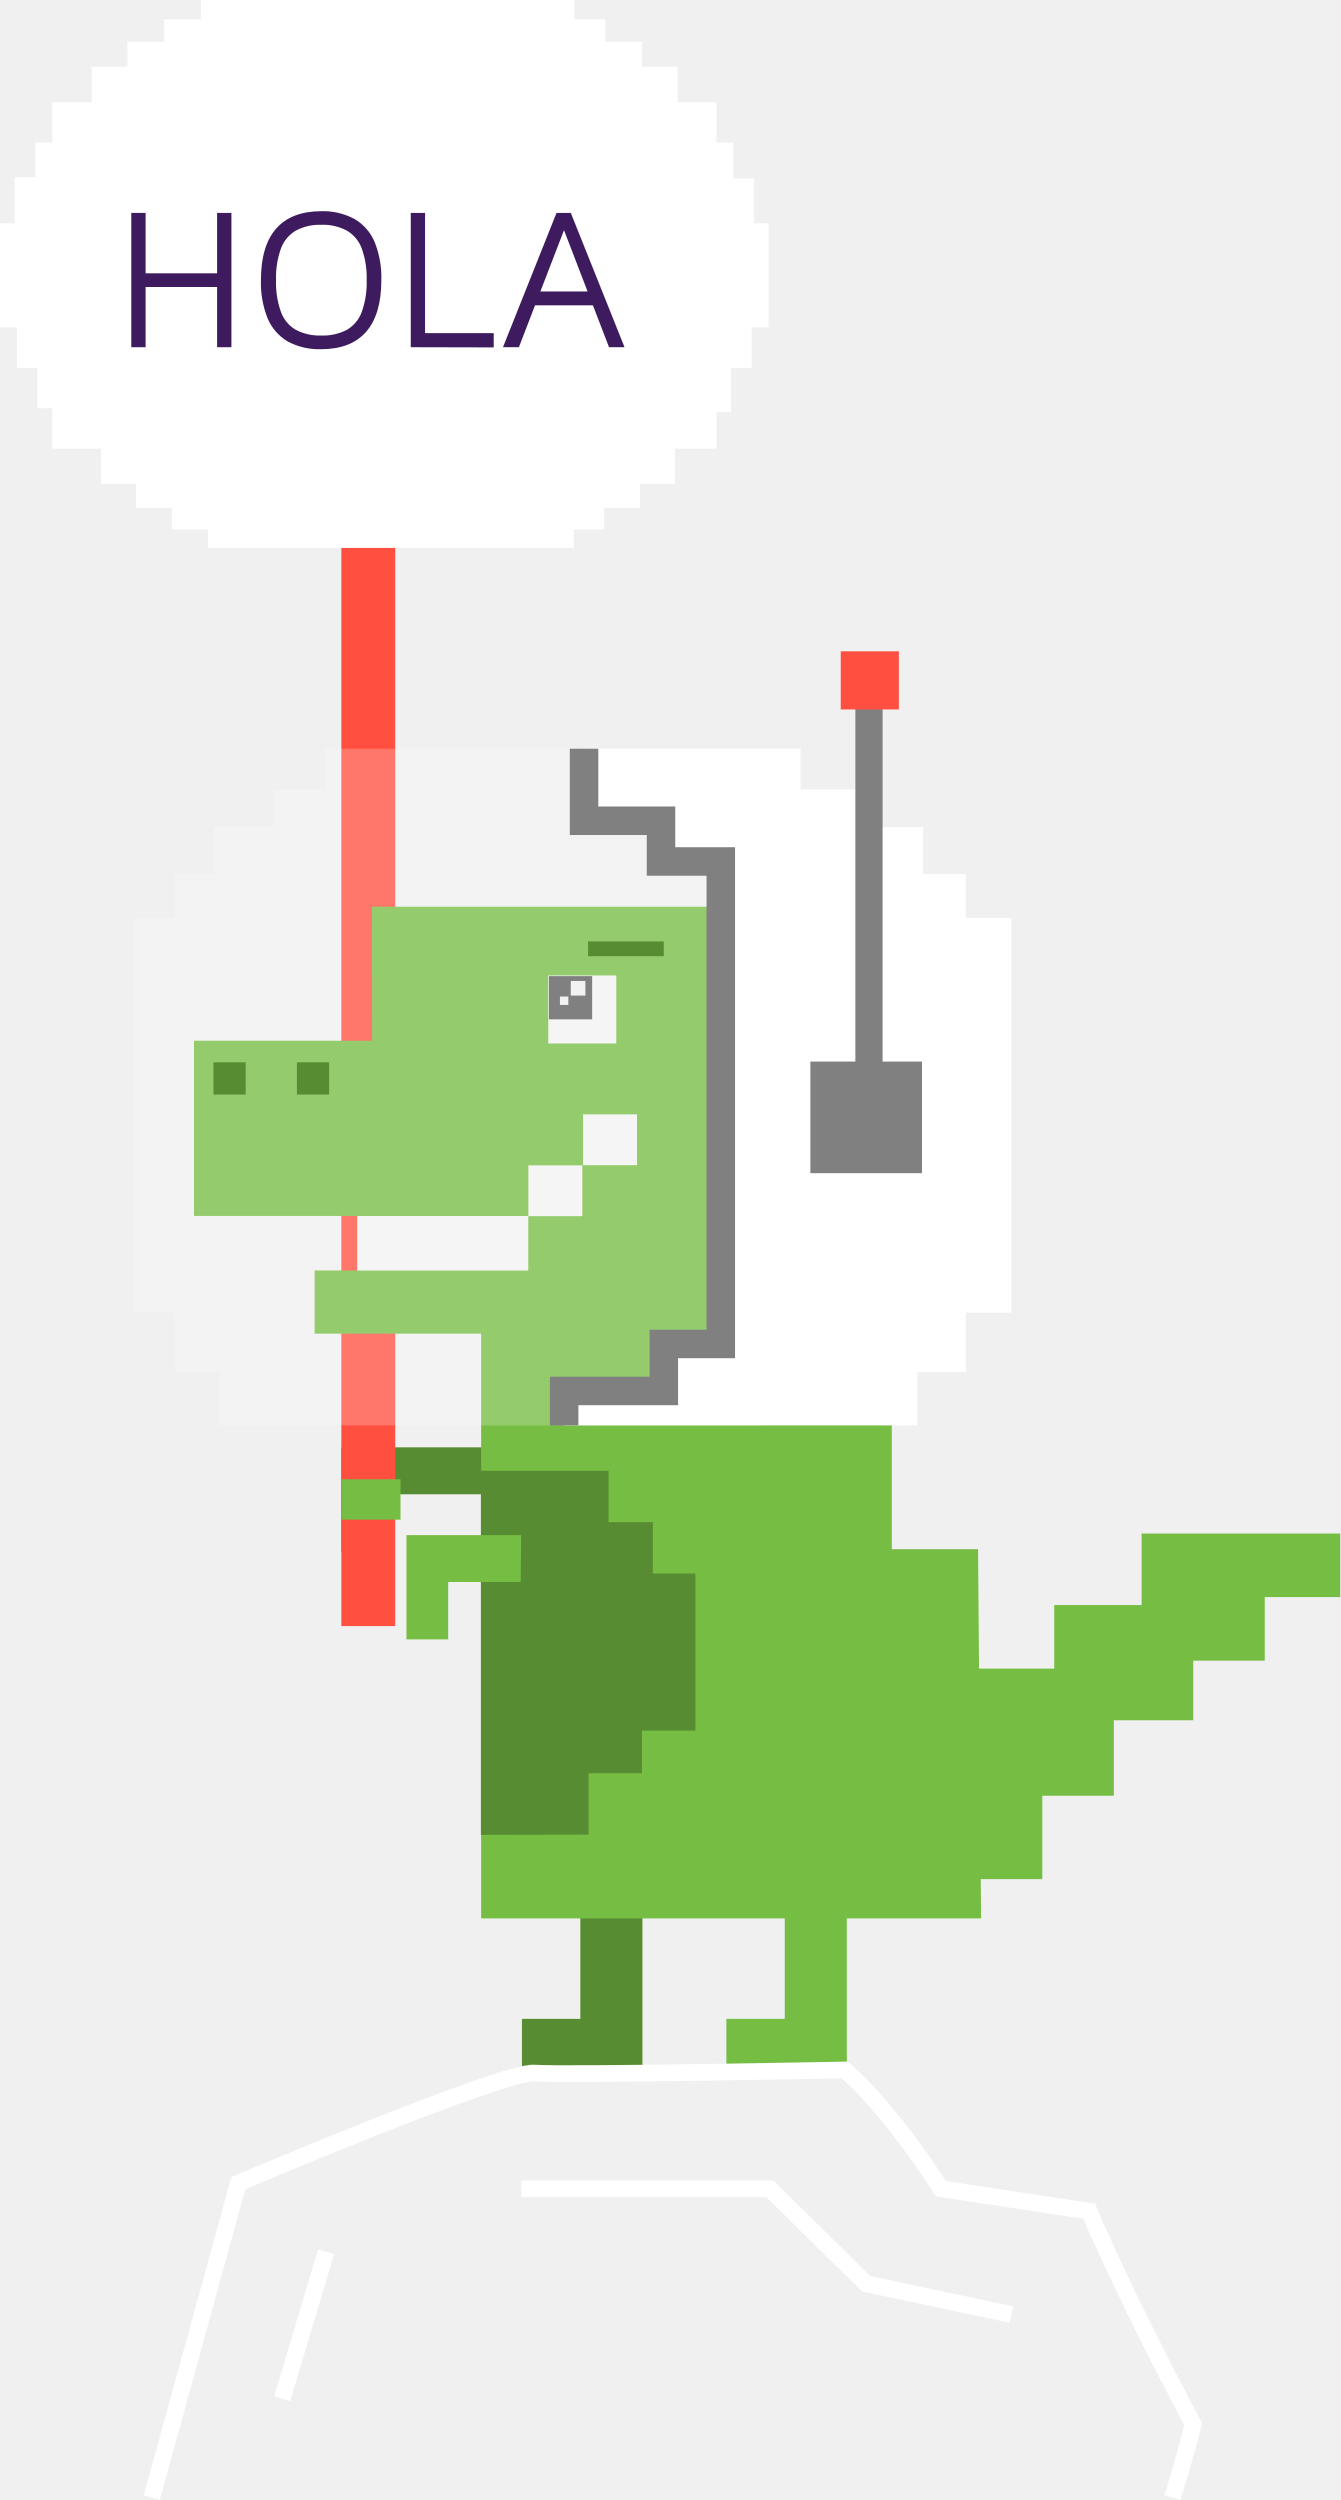
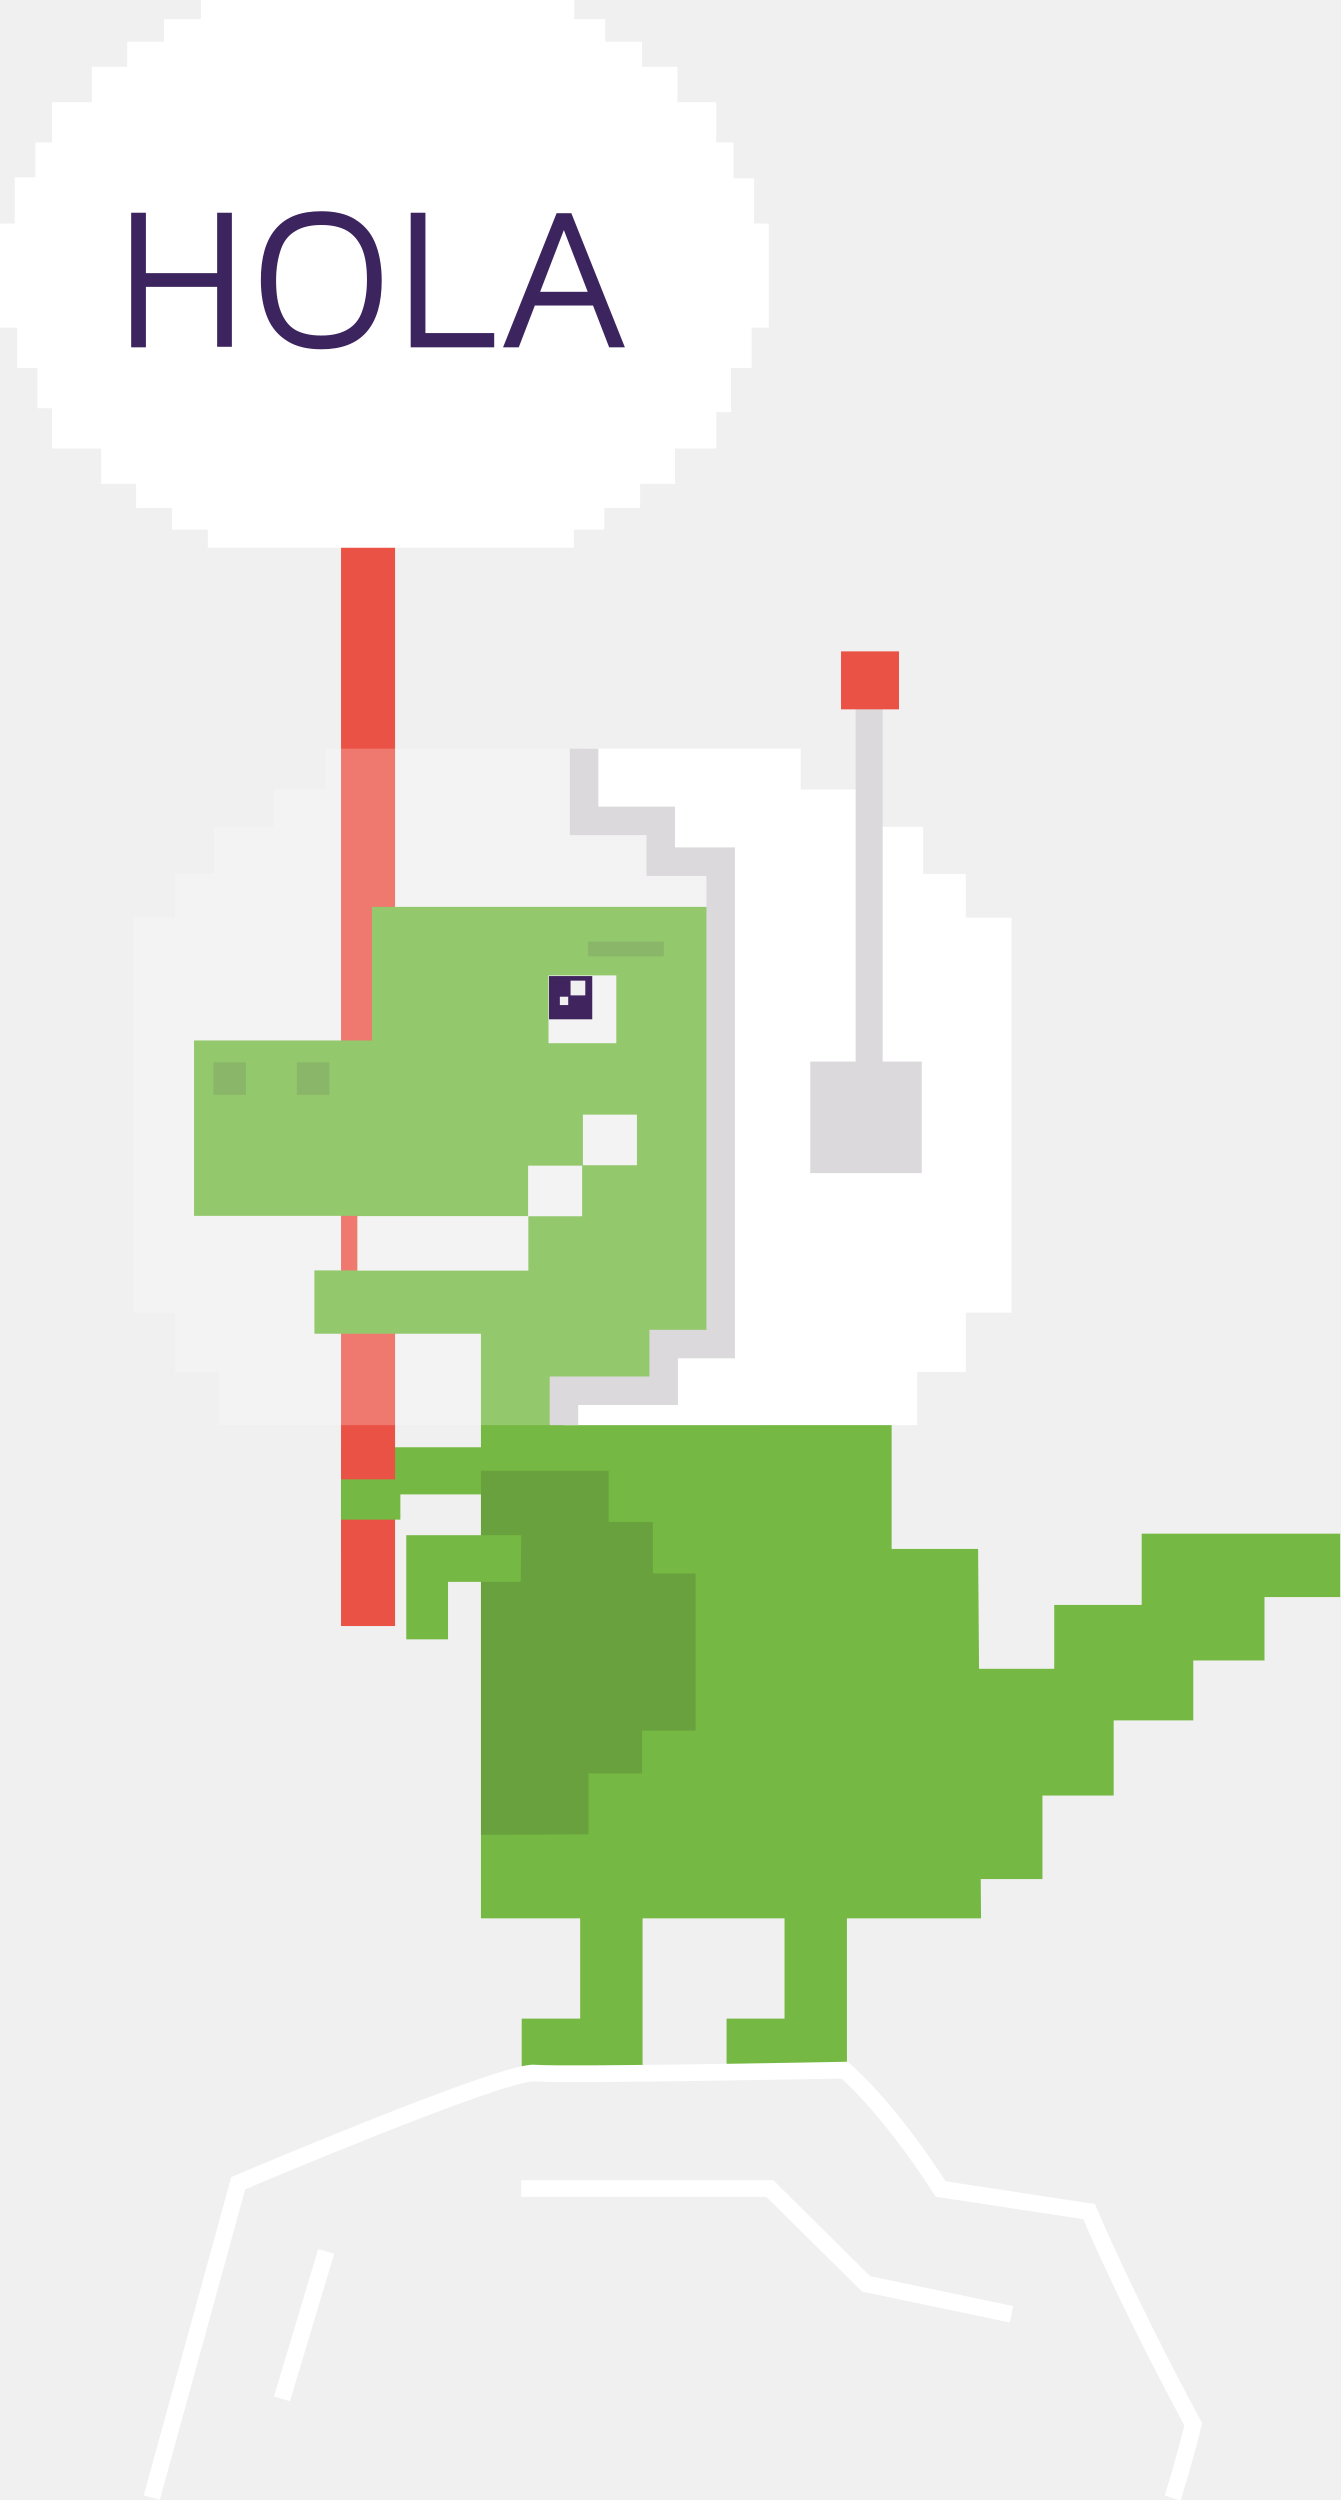
- <svg xmlns="http://www.w3.org/2000/svg" viewBox="0 0 281.12 524.39">
-   <defs>
-     <style>.cls-1{fill:#588c32;}.cls-2{fill:#ff4f40;}.cls-3{fill:#76bd43;}.cls-4{fill:#f2f2f2;}.cls-5,.cls-6{fill:#fff;}.cls-6{opacity:0.22;}.cls-10,.cls-7{fill:none;stroke-miterlimit:10;}.cls-7{stroke:gray;stroke-width:5.98px;}.cls-8{fill:gray;}.cls-9{fill:#3d1b5e;}.cls-10{stroke:#fff;stroke-width:3.5px;}</style>
-   </defs>
-   <g id="Capa_2" data-name="Capa 2">
-     <g id="Capa_1-2" data-name="Capa 1">
-       <g id="_Grupo_" data-name="&lt;Grupo&gt;">
-         <g id="_Grupo_2" data-name="&lt;Grupo&gt;">
-           <polygon class="cls-1" points="118.93 303.58 71.59 303.58 71.59 325.46 81.4 325.46 81.4 313.43 118.81 313.43 118.93 303.58" />
-           <rect class="cls-2" x="71.59" y="76.88" width="11.3" height="264.2" transform="translate(154.49 417.96) rotate(-180)" />
-           <g id="_Grupo_3" data-name="&lt;Grupo&gt;">
-             <polygon class="cls-1" points="134.75 373.97 134.75 434.19 109.48 434.19 109.48 423.47 121.73 423.47 121.73 374.73 134.75 373.97" />
-             <polygon class="cls-3" points="205.79 402.39 100.92 402.39 100.92 279.74 65.99 279.74 65.99 266.49 75.02 266.49 75.02 255.05 40.69 255.05 40.69 218.3 78.05 218.3 78.03 190.19 150.92 190.19 150.92 217.7 162.37 217.7 162.37 264.08 175.02 264.08 175.02 278.54 187.06 278.54 187.06 324.96 205.15 324.96 205.79 402.39" />
-             <rect class="cls-4" x="115.01" y="204.6" width="14.27" height="14.27" transform="translate(244.28 423.48) rotate(-180)" />
-             <rect class="cls-4" x="110.84" y="244.45" width="11.32" height="10.66" transform="translate(232.99 499.55) rotate(-180)" />
-             <rect class="cls-4" x="122.3" y="233.74" width="11.32" height="10.66" transform="translate(255.92 478.14) rotate(-180)" />
-             <rect class="cls-4" x="74.93" y="255.07" width="35.88" height="11.45" transform="translate(185.74 521.58) rotate(-180)" />
-           </g>
-           <polygon class="cls-5" points="122.51 157.05 167.93 157.05 167.93 165.59 179.88 165.59 179.88 173.47 193.62 173.47 193.62 183.33 202.59 183.33 202.59 192.53 212.15 192.53 212.15 275.33 202.59 275.33 202.59 287.82 192.43 287.82 192.43 298.99 118.33 298.99 118.33 291.76 139.24 291.76 139.24 281.9 151.19 281.9 151.19 180.7 138.65 180.7 138.65 172.16 122.51 172.16 122.51 157.05" />
-           <polyline class="cls-6" points="161.46 157.05 68.29 157.05 68.29 165.59 57.41 165.59 57.41 173.47 44.89 173.47 44.89 183.33 36.73 183.33 36.73 192.53 28.02 192.53 28.02 275.33 36.73 275.33 36.73 287.82 45.98 287.82 45.98 298.99 159.68 298.99" />
-           <polyline class="cls-7" points="122.51 157.05 122.51 172.16 138.65 172.16 138.65 180.7 151.19 180.7 151.19 281.9 139.24 281.9 139.24 291.76 118.33 291.76 118.33 298.99" />
-           <rect class="cls-1" x="62.28" y="222.84" width="6.76" height="6.76" transform="translate(131.32 452.43) rotate(-180)" />
-           <rect class="cls-1" x="44.77" y="222.84" width="6.76" height="6.76" transform="translate(96.3 452.43) rotate(-180)" />
-           <rect class="cls-1" x="123.35" y="197.47" width="15.88" height="3.1" transform="translate(262.58 398.04) rotate(-180)" />
-           <rect class="cls-8" x="169.99" y="222.68" width="23.41" height="23.41" transform="translate(363.38 468.76) rotate(-180)" />
-           <rect class="cls-8" x="179.43" y="148.26" width="5.71" height="78.34" transform="translate(364.56 374.86) rotate(-180)" />
-           <rect class="cls-2" x="176.35" y="136.62" width="12.19" height="12.19" transform="translate(364.89 285.43) rotate(-180)" />
-           <rect class="cls-8" x="115.13" y="204.75" width="9.07" height="9.07" transform="translate(239.34 418.57) rotate(-180)" />
-           <rect class="cls-4" x="119.72" y="205.75" width="3.07" height="3.07" transform="translate(242.51 414.58) rotate(-180)" />
-           <rect class="cls-4" x="117.45" y="209.02" width="1.76" height="1.76" transform="translate(236.66 419.81) rotate(-180)" />
-           <polygon class="cls-3" points="177.63 373.97 177.63 434.19 152.36 434.19 152.36 423.47 164.61 423.47 164.61 374.73 177.63 373.97" />
-           <polygon class="cls-3" points="192.8 350 221.13 350 221.13 336.67 239.46 336.67 239.46 321.67 281.12 321.67 281.12 335 265.29 335 265.29 348.33 250.29 348.33 250.29 360.83 233.63 360.83 233.63 376.67 218.63 376.67 218.63 394.16 191.13 394.16 192.8 350" />
-           <polygon class="cls-1" points="100.87 384.87 100.87 308.51 127.64 308.51 127.64 319.28 136.94 319.28 136.94 330.06 145.87 330.06 145.87 363 134.65 363 134.65 371.95 123.46 371.95 123.46 384.82 100.87 384.87" />
-           <polygon class="cls-3" points="109.32 322 85.26 322 85.26 343.87 94.01 343.87 94.01 331.84 109.21 331.84 109.32 322" />
-           <rect class="cls-3" x="71.59" y="310.28" width="12.42" height="8.48" transform="translate(155.6 629.04) rotate(-180)" />
-         </g>
-         <polyline class="cls-5" points="7.87 85.63 7.87 77.16 3.56 77.16 3.56 68.69 0 68.69 0 46.84 3.08 46.84 3.08 37.16 7.4 37.16 7.4 29.9 10.96 29.9 10.96 21.44 19.26 21.44 19.26 14 26.73 14 26.73 8.75 34.44 8.75 34.44 4.04 42.15 4.04 42.15 0 120.46 0 120.46 4.04 126.95 4.04 126.95 8.75 134.66 8.75 134.66 14 142.13 14 142.13 21.44 150.27 21.44 150.27 29.9 153.83 29.9 153.83 37.44 158.14 37.44 158.14 46.84 161.23 46.84 161.23 68.69 157.67 68.69 157.67 77.16 153.35 77.16 153.35 86.44 150.27 86.44 150.27 94.1 141.59 94.1 141.59 101.48 134.26 101.48 134.26 106.53 126.71 106.53 126.71 111.05 120.35 111.05 120.35 114.93 43.61 114.93 43.61 111.05 36.06 111.05 36.06 106.53 28.51 106.53 28.51 101.48 21.18 101.48 21.18 94.1 10.96 94.1 10.96 85.63" />
-         <path class="cls-9" d="M27.54,72.83V44.66h3V57.33h15V44.66h3V72.83h-3V60.2h-15V72.83Z" />
-         <path class="cls-9" d="M67.36,73.25a13.85,13.85,0,0,1-7-1.62,10.19,10.19,0,0,1-4.22-4.84,20,20,0,0,1-1.41-8q0-7.19,3.19-10.83t9.43-3.66a13.88,13.88,0,0,1,7,1.63,10.09,10.09,0,0,1,4.23,4.83,20,20,0,0,1,1.41,8q0,7.17-3.19,10.83T67.36,73.25Zm0-2.87a10.83,10.83,0,0,0,5.45-1.22,7.2,7.2,0,0,0,3.1-3.81,18.29,18.29,0,0,0,1-6.58,18.16,18.16,0,0,0-1-6.57,7.29,7.29,0,0,0-3.1-3.8,10.62,10.62,0,0,0-5.45-1.25A10.53,10.53,0,0,0,62,48.4a7.29,7.29,0,0,0-3.1,3.8,18.16,18.16,0,0,0-1,6.57,18.29,18.29,0,0,0,1,6.58A7.2,7.2,0,0,0,62,69.16,10.74,10.74,0,0,0,67.36,70.38Z" />
-         <path class="cls-9" d="M86.16,72.83V44.66h3V69.87h14.4v3Z" />
-         <path class="cls-9" d="M105.5,72.83l11.23-28.17h3L131,72.83h-3.25L118,47.49l.64-.08-9.8,25.42Zm4.94-8.78,1.31-2.92h13.8l.22,2.92Z" />
-         <path class="cls-10" d="M31.84,523.87,50,457.92s55.51-23.56,62.1-23.08,65.08-.65,65.08-.65,8.5,6.81,20.18,24.9l31.1,4.73s7.16,17.2,21.82,44.64c0,0-1.66,6.86-4.35,15.41" />
-         <polyline id="_Trazado_" data-name="&lt;Trazado&gt;" class="cls-10" points="109.32 459.11 161.46 459.11 181.69 479.03 212.15 485.5" />
-         <line id="_Trazado_2" data-name="&lt;Trazado&gt;" class="cls-10" x1="68.41" y1="472.31" x2="59.19" y2="503.15" />
+ <svg xmlns="http://www.w3.org/2000/svg" width="272.8" height="508.9">
+   <style>.st0{fill:#75b843}.st1{fill:#ea5246}.st2{fill:#f0f0f0}.st3{fill:#fff}.st4{opacity:.15;fill:#1d1e1c}.st6{fill:#dbd9dc}.st8{fill:#3c245e}.st9{fill:none;stroke:#fff;stroke-width:3.4;stroke-miterlimit:10}</style>
+   <g id="XMLID_1_">
+     <g id="XMLID_4_">
+       <path class="st0" d="M115.4 294.6H69.5v21.2H79v-11.6h36.3z" />
+       <path transform="rotate(-180 74.96 202.797)" class="st1" d="M69.5 74.6h11V331h-11z" />
+       <g id="XMLID_5_">
+         <path class="st0" d="M130.8 362.9v58.5h-24.6v-10.5h11.9v-47.2z" />
+         <path class="st0" d="M199.7 390.5H97.9v-119H64v-12.9h8.8v-11.1H39.5v-35.7h36.2v-27.2h70.8v26.7h11.1v45h12.2v14h11.7v45h17.6z" />
+         <path transform="rotate(-180 118.528 205.476)" class="st2" d="M111.6 198.6h13.8v13.8h-13.8z" />
+         <path transform="rotate(-180 113.05 242.39)" class="st2" d="M107.6 237.2h11v10.3h-11z" />
+         <path transform="rotate(-180 124.177 231.998)" class="st2" d="M118.7 226.8h11v10.3h-11z" />
+         <path transform="rotate(-180 90.124 253.075)" class="st2" d="M72.7 247.5h34.8v11.1H72.7z" />
      </g>
+       <path class="st3" d="M118.9 152.4H163v8.3h11.6v7.6h13.3v9.6h8.7v8.9h9.3v80.4h-9.3v12.1h-9.9v10.8h-71.9v-7h20.3v-9.5h11.6v-98.2h-12.2v-8.3h-15.6z" />
+       <path transform="rotate(-180 63.719 219.526)" class="st4" d="M60.4 216.2H67v6.6h-6.6z" />
+       <path transform="rotate(-180 46.725 219.526)" class="st4" d="M43.4 216.2H50v6.6h-6.6z" />
+       <path transform="rotate(-180 127.408 193.132)" class="st4" d="M119.7 191.6h15.4v3h-15.4z" />
+       <path opacity=".22" fill="#fff" d="M156.7 152.4H66.3v8.3H55.7v7.6H43.6v9.6h-8v8.9h-8.4v80.4h8.4v12.1h9v10.8H155" />
+       <path class="st6" d="M117.7 290.1h-5.8v-9.9h20.3v-9.5h11.6v-92.4h-12.2V170H116v-17.6h5.8v11.8h15.6v8.3h12.2v104H138v9.5h-20.3z" />
+       <path transform="rotate(-180 176.317 227.448)" class="st6" d="M165 216.1h22.7v22.7H165z" />
+       <path transform="rotate(-180 176.89 181.886)" class="st6" d="M174.1 143.9h5.5v76h-5.5z" />
+       <path transform="rotate(-180 177.05 138.497)" class="st1" d="M171.1 132.6h11.8v11.8h-11.8z" />
+       <path transform="rotate(-180 116.129 203.095)" fill="#3f245e" d="M111.7 198.7h8.8v8.8h-8.8z" />
+       <path transform="rotate(-180 117.671 201.16)" class="st2" d="M116.2 199.7h3v3h-3z" />
+       <path transform="rotate(-180 114.832 203.695)" class="st2" d="M114 202.8h1.7v1.7H114z" />
+       <path class="st0" d="M172.4 362.9v58.5h-24.5v-10.5h11.8v-47.2zM187.1 339.7h27.5v-13h17.8v-14.5h40.4v12.9h-15.4V338h-14.5v12.2h-16.2v15.3h-14.5v17h-26.7z" />
+       <path class="st4" d="M97.9 373.5v-74.1h26v10.4h9v10.5h8.7v32h-10.9v8.7h-10.9v12.4z" />
+       <path class="st0" d="M106.1 312.5H82.7v21.2h8.5V322H106z" />
+       <path transform="rotate(-180 75.5 305.22)" class="st0" d="M69.5 301.1h12.1v8.2H69.5z" />
    </g>
+     <path class="st3" d="M7.6 83.1v-8.2H3.5v-8.2H0V45.5h3v-9.4h4.2V29h3.4v-8.2h8.1v-7.2h7.2V8.5h7.5V3.9h7.5V0h76v3.9h6.3v4.6h7.5v5.1h7.2v7.2h7.9V29h3.5v7.3h4.2v9.2h3v21.2H153v8.2h-4.2v9h-3v7.4h-8.4v7.2h-7.1v4.9H123v4.4h-6.2v3.7H42.3v-3.7H35v-4.4h-7.3v-4.9h-7.1v-7.2h-10v-8.2" />
+     <path class="st8" d="M26.7 70.7V43.3h3v12.3h14.5V43.3h3v27.3h-3V58.4H29.7v12.3h-3zM65.4 71.1c-2.7 0-5-.5-6.8-1.6-1.8-1.1-3.2-2.6-4.1-4.7-.9-2.1-1.4-4.7-1.4-7.8 0-4.6 1-8.1 3.1-10.5 2.1-2.4 5.1-3.5 9.2-3.5 2.7 0 5 .5 6.8 1.6 1.8 1.1 3.2 2.6 4.1 4.7.9 2.1 1.4 4.7 1.4 7.8 0 4.6-1 8.1-3.1 10.5s-5.2 3.5-9.2 3.5zm0-2.8c2.2 0 3.9-.4 5.3-1.2 1.4-.8 2.4-2 3-3.7.6-1.7 1-3.8 1-6.4 0-2.6-.3-4.7-1-6.4-.7-1.6-1.7-2.8-3-3.6-1.4-.8-3.1-1.2-5.3-1.2-2.1 0-3.9.4-5.2 1.2-1.4.8-2.4 2-3 3.7-.6 1.7-1 3.8-1 6.4 0 2.6.3 4.7 1 6.4s1.6 2.9 3 3.7c1.3.7 3 1.1 5.2 1.1zM83.6 70.7V43.3h3v24.5h14v2.9h-17zM102.4 70.7l10.9-27.3h3l10.9 27.3H124l-9.5-24.6.6-.1-9.5 24.7h-3.2zm4.8-8.5l1.3-2.8h13.4l.2 2.8h-14.9z" />
+     <path class="st9" d="M30.9 508.4l17.6-64s53.9-22.9 60.3-22.4 63.1-.6 63.1-.6 8.2 6.6 19.6 24.2l30.2 4.6s6.9 16.7 21.2 43.3c0 0-1.6 6.7-4.2 15" />
+     <path id="XMLID_3_" class="st9" d="M106.1 445.5h50.6l19.6 19.4 29.6 6.2" />
+     <path id="XMLID_2_" class="st9" d="M66.4 458.3l-9 30" />
  </g>
</svg>
